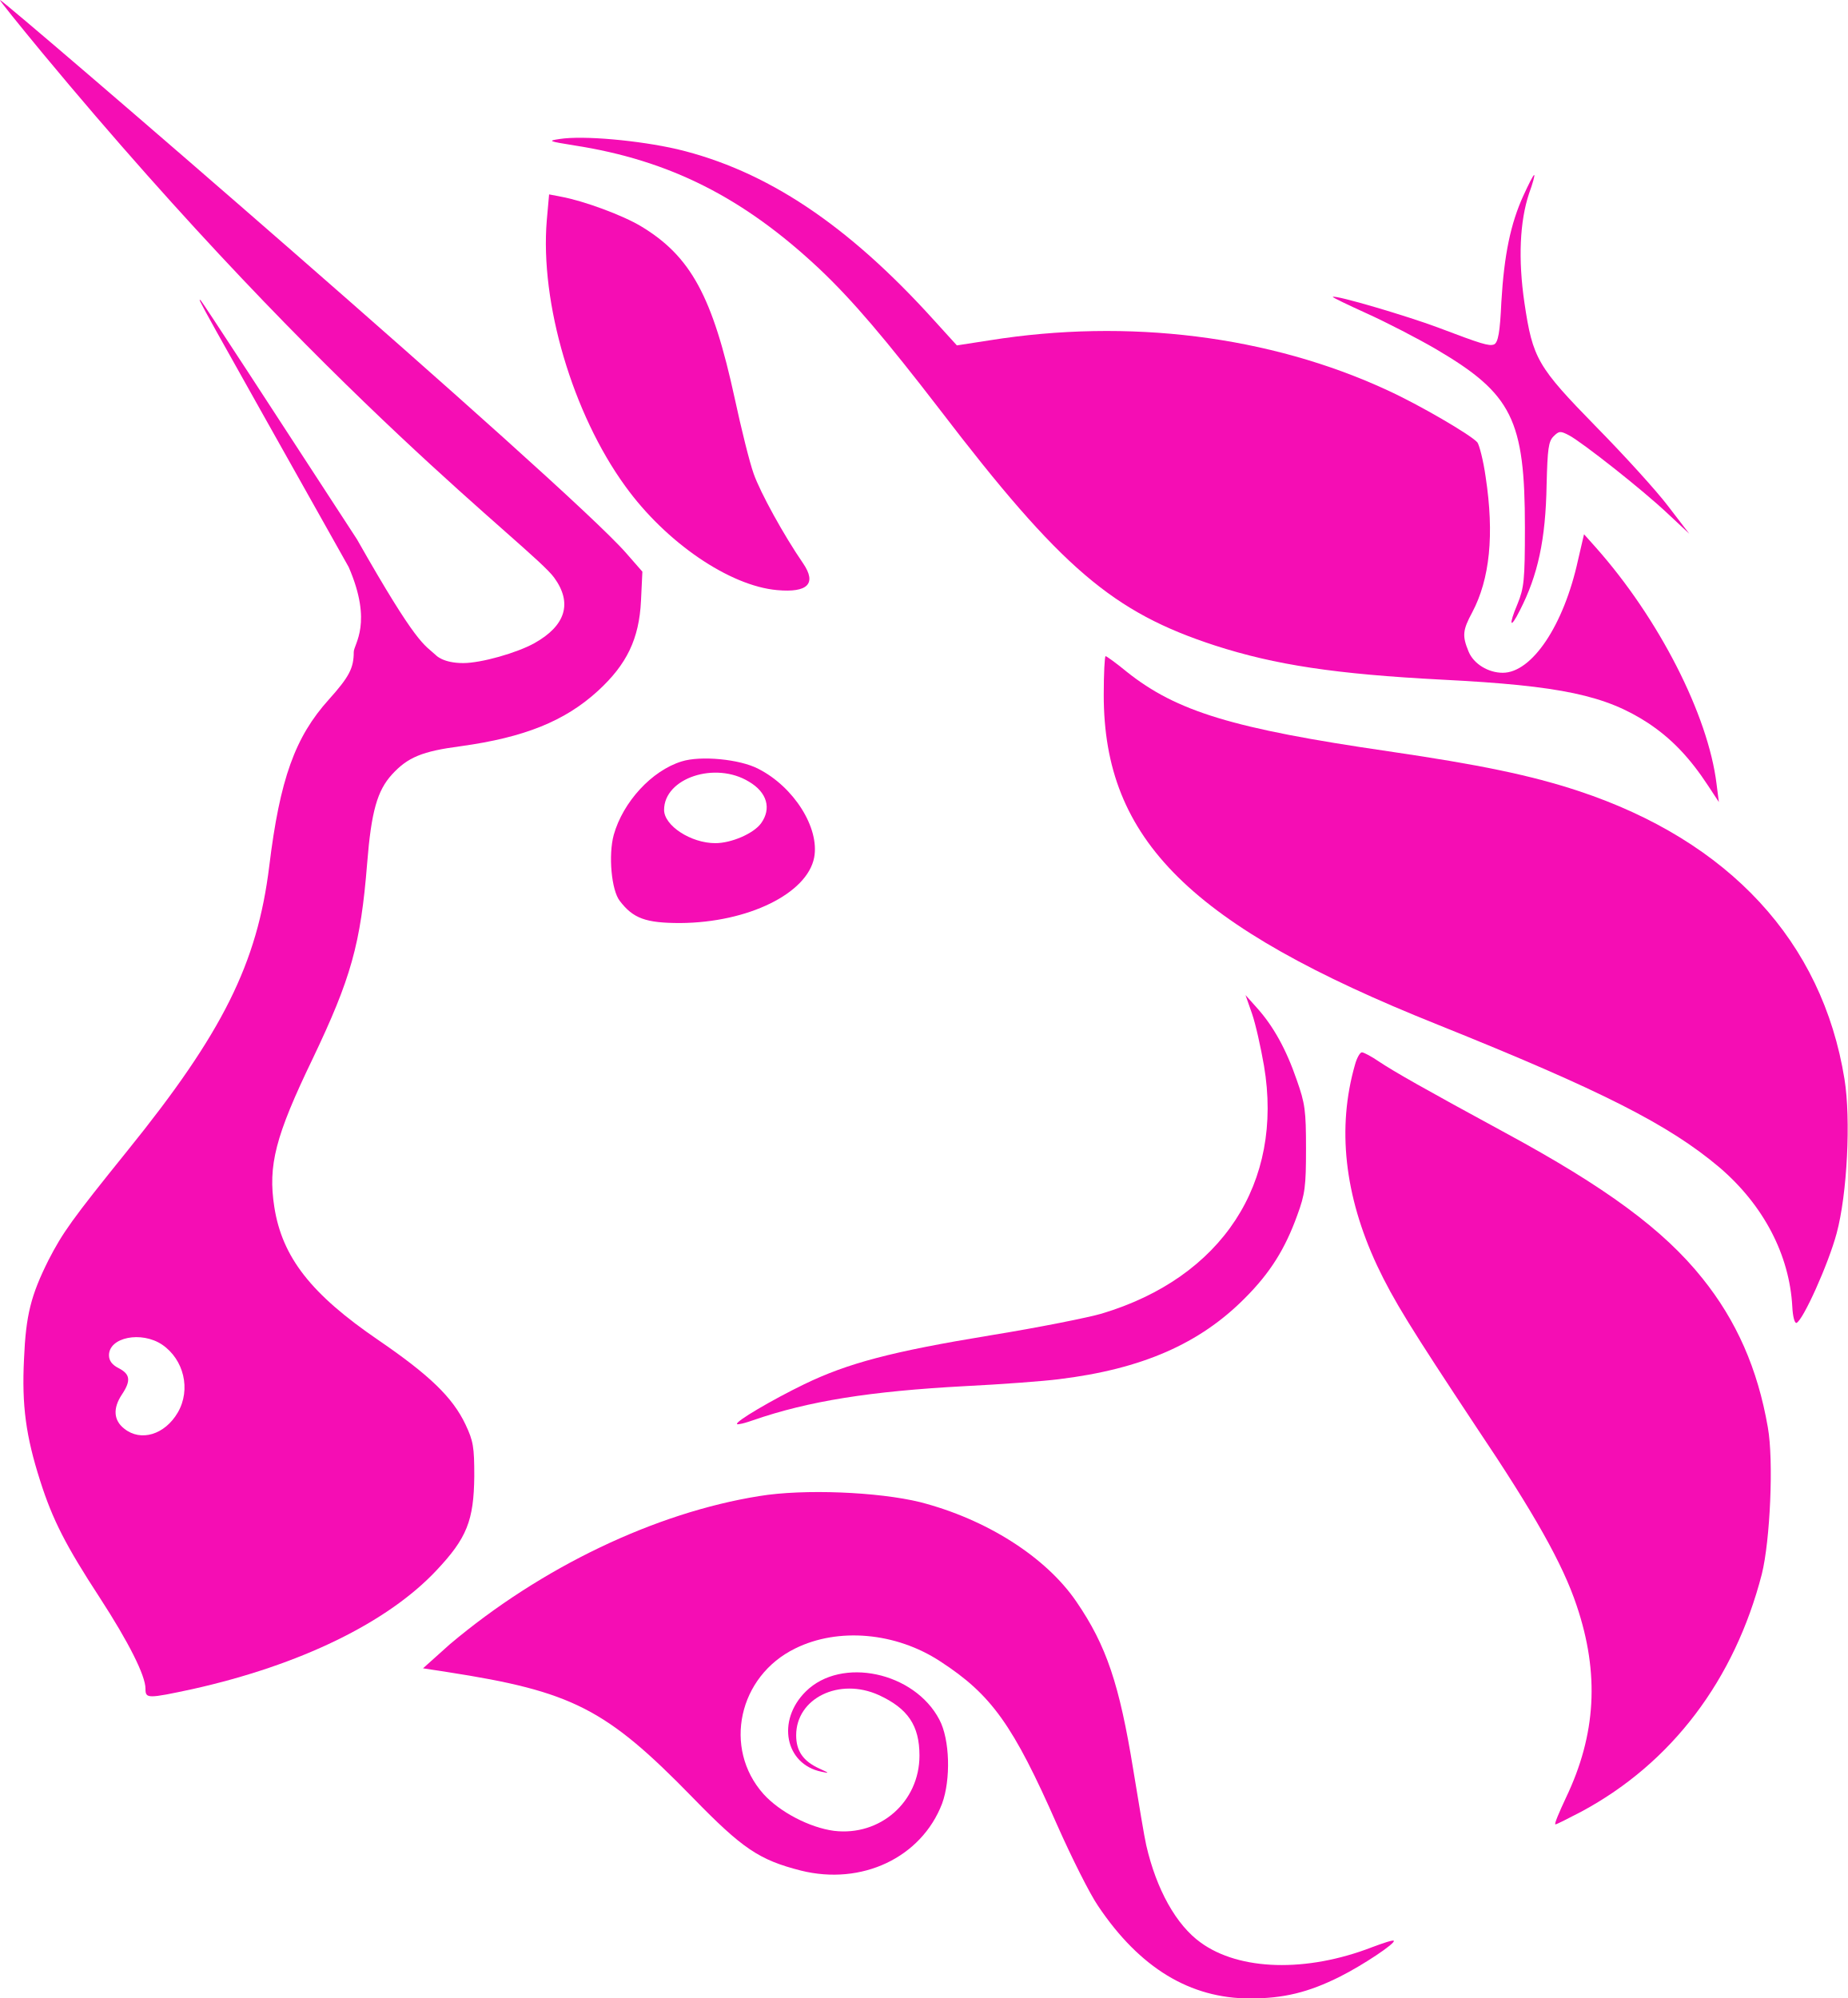
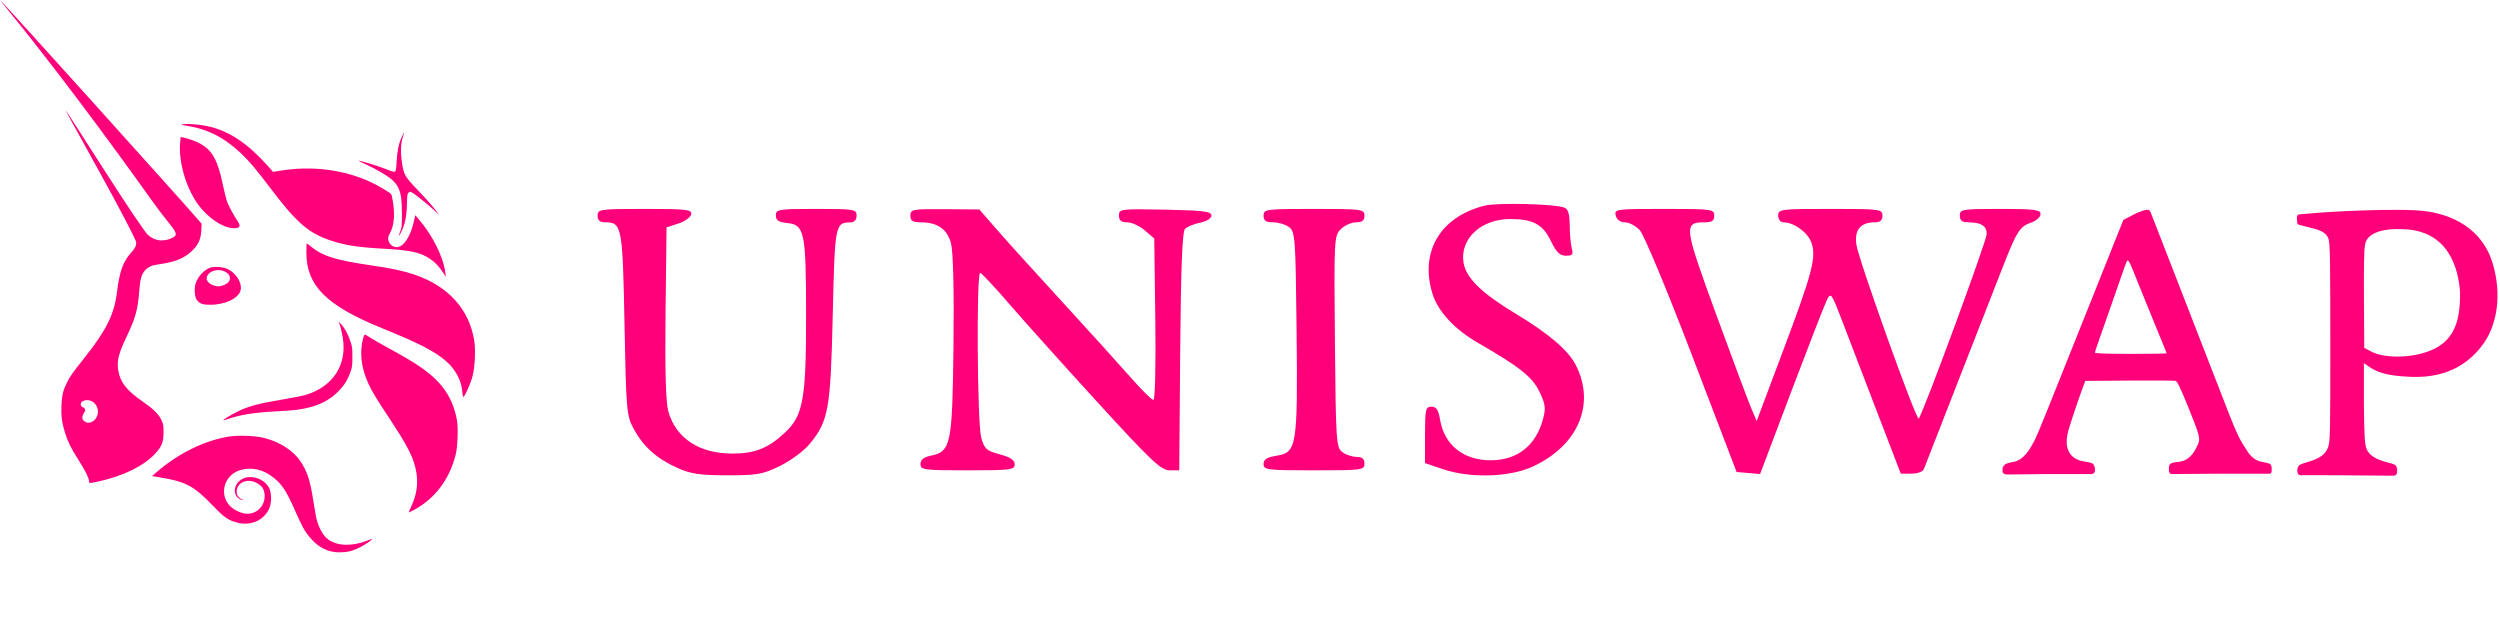
- <svg xmlns="http://www.w3.org/2000/svg" fill="#F50DB4" role="img" viewBox="0 0 400 432.7">
-   <path d="M325.1,65.4c0.6-10.2,2-17,4.8-23.1c1.1-2.4,2.1-4.4,2.3-4.4s-0.3,1.8-1.1,4c-2,6-2.4,14.2-1,23.7c1.8,12.1,2.8,13.8,15.6,26.9c6,6.1,13,13.8,15.5,17.1l4.6,6l-4.6-4.3c-5.6-5.3-18.6-15.5-21.4-17c-1.9-1-2.2-1-3.4,0.2c-1.1,1.1-1.3,2.7-1.5,10.4c-0.2,12-1.9,19.7-5.8,27.3c-2.1,4.2-2.5,3.3-0.5-1.4c1.4-3.5,1.6-5,1.6-16.6c0-23.3-2.8-28.9-19.1-38.5c-4.1-2.4-10.9-5.9-15.1-7.8c-4.2-1.9-7.5-3.5-7.4-3.6c0.5-0.5,16.3,4.2,22.7,6.6c9.5,3.6,11.1,4.1,12.2,3.7C324.4,74.2,324.8,72,325.1,65.4z" />
-   <path d="M124.4,31.5c-5.6-0.9-5.9-1-3.2-1.4c5.1-0.8,17.1,0.3,25.4,2.2c19.3,4.6,36.9,16.3,55.6,37l5,5.5l7.1-1.1c30-4.8,60.6-1,86.1,10.8c7,3.2,18.1,9.7,19.5,11.3c0.4,0.5,1.3,3.9,1.8,7.5c1.9,12.5,0.9,22.1-2.9,29.3c-2.1,3.9-2.2,5.1-0.8,8.5c1.1,2.7,4.3,4.6,7.4,4.6c6.3,0,13.2-10.2,16.3-24.4l1.3-5.6l2.5,2.8c13.7,15.4,24.4,36.4,26.2,51.3l0.5,3.9l-2.3-3.5c-4-6.1-7.9-10.2-13-13.6c-9.2-6-18.9-8.1-44.5-9.4c-23.2-1.2-36.3-3.2-49.3-7.4c-22.1-7.2-33.3-16.7-59.6-51.1c-11.7-15.2-18.9-23.7-26.1-30.5C161,42.8,145,34.7,124.4,31.5z" />
-   <path d="M135.4,105.3c-11.4-15.7-18.5-39.7-17-57.6l0.5-5.6l2.6,0.5c4.9,0.9,13.3,4,17.3,6.4c10.8,6.5,15.5,15.2,20.3,37.3c1.4,6.5,3.2,13.8,4.1,16.3c1.4,4,6.5,13.3,10.7,19.4c3,4.4,1,6.4-5.6,5.8C158,126.9,144.2,117.5,135.4,105.3z" />
-   <path d="M311.3,221.9c-53.5-21.4-72.3-40-72.3-71.4c0-4.6,0.2-8.4,0.4-8.4c0.2,0,2.3,1.5,4.6,3.4c10.8,8.6,23,12.3,56.6,17.2c19.8,2.9,30.9,5.2,41.2,8.6c32.6,10.8,52.8,32.6,57.6,62.4c1.4,8.6,0.6,24.9-1.7,33.4c-1.8,6.7-7.3,18.9-8.7,19.4c-0.4,0.1-0.8-1.4-0.9-3.5c-0.6-11.2-6.2-22-15.8-30.2C361.4,243.6,346.9,236.2,311.3,221.9z" />
-   <path d="M273.7,230.8c-0.7-4-1.8-9-2.6-11.3l-1.4-4l2.5,2.8c3.5,3.9,6.3,8.9,8.6,15.6c1.8,5.1,2,6.6,2,14.9c0,8.1-0.2,9.8-1.9,14.4c-2.6,7.2-5.8,12.4-11.3,17.9c-9.8,9.9-22.3,15.4-40.4,17.6c-3.1,0.4-12.3,1.1-20.4,1.5c-20.3,1.1-33.7,3.2-45.8,7.4c-1.7,0.6-3.3,1-3.4,0.8c-0.5-0.5,7.7-5.3,14.5-8.6c9.5-4.6,19-7.1,40.3-10.6c10.5-1.7,21.4-3.9,24.1-4.7C264.6,276.7,278,256.2,273.7,230.8z" />
-   <path d="M298.2,274.1c-7.1-15.2-8.7-29.9-4.8-43.5c0.4-1.5,1.1-2.7,1.5-2.7c0.4,0,2.1,0.9,3.7,2c3.3,2.2,9.8,5.9,27.3,15.4c21.8,11.8,34.3,21,42.7,31.5c7.4,9.2,12,19.6,14.2,32.3c1.3,7.2,0.5,24.6-1.3,31.8c-5.9,22.9-19.5,40.9-39,51.4c-2.9,1.5-5.4,2.8-5.7,2.8c-0.3,0,0.8-2.6,2.3-5.8c6.5-13.6,7.3-26.8,2.3-41.6c-3-9-9.2-20-21.7-38.6C305.4,287.5,301.8,281.7,298.2,274.1z" />
-   <path d="M97.4,356.1c19.8-16.7,44.5-28.5,67-32.1c9.7-1.6,25.8-0.9,34.8,1.3c14.4,3.7,27.3,11.9,33.9,21.6c6.5,9.5,9.3,17.9,12.3,36.4c1.2,7.3,2.4,14.6,2.8,16.3c2.2,9.6,6.5,17.3,11.8,21.1c8.4,6.1,22.9,6.5,37.1,1c2.4-0.9,4.5-1.6,4.7-1.4c0.5,0.5-6.7,5.3-11.7,7.8c-6.8,3.4-12.2,4.7-19.4,4.7c-13,0-23.9-6.6-32.9-20c-1.8-2.6-5.8-10.6-8.9-17.6c-9.5-21.6-14.2-28.2-25.3-35.4c-9.6-6.3-22.1-7.4-31.4-2.8c-12.3,6-15.7,21.6-6.9,31.5c3.5,3.9,10,7.3,15.3,8c10,1.2,18.5-6.3,18.5-16.3c0-6.5-2.5-10.2-8.8-13.1c-8.6-3.9-17.9,0.7-17.9,8.7c0,3.4,1.5,5.6,5,7.2c2.2,1,2.3,1.1,0.5,0.7c-7.9-1.6-9.8-11.1-3.4-17.4c7.7-7.6,23.5-4.2,28.9,6.1c2.3,4.3,2.5,13,0.6,18.2c-4.5,11.7-17.4,17.8-30.6,14.5c-9-2.3-12.6-4.7-23.4-15.8c-18.8-19.3-26.1-23-53.2-27.2l-5.2-0.8L97.4,356.1z" />
-   <path fill-rule="evenodd" clip-rule="evenodd" d="M9.2,11.5c62.8,75.7,106,107,110.8,113.6c4,5.5,2.5,10.4-4.3,14.2c-3.8,2.1-11.5,4.3-15.4,4.3c-4.4,0-5.9-1.7-5.9-1.7c-2.6-2.4-4-2-17.1-25.1C59.1,88.8,43.9,65.5,43.5,65.1c-1-0.9-0.9-0.9,32,57.7c5.3,12.2,1.1,16.7,1.1,18.4c0,3.5-1,5.4-5.4,10.3c-7.3,8.1-10.6,17.2-12.9,36.1c-2.6,21.1-10.1,36.1-30.7,61.6c-12.1,15-14,17.7-17.1,23.7c-3.8,7.6-4.9,11.9-5.3,21.4c-0.5,10.1,0.4,16.7,3.5,26.4c2.7,8.5,5.6,14.1,12.9,25.3c6.3,9.7,9.9,16.9,9.9,19.7c0,2.2,0.4,2.2,10.2,0.1c23.3-5.2,42.2-14.4,52.8-25.7c6.6-7,8.1-10.8,8.2-20.4c0-6.3-0.2-7.6-1.9-11.2c-2.8-5.9-7.8-10.7-18.9-18.3c-14.5-9.9-20.8-17.9-22.5-28.8c-1.4-9,0.2-15.3,8.3-32.1c8.3-17.4,10.4-24.8,11.8-42.3c0.9-11.3,2.2-15.8,5.4-19.3c3.4-3.7,6.5-5,14.9-6.1c13.7-1.9,22.5-5.4,29.7-12c6.2-5.7,8.9-11.2,9.3-19.5l0.3-6.3l-3.5-4C122.8,105.1,0.8,0,0,0C-0.2,0,4,5.2,9.2,11.5z M38.5,305.9c2.9-5,1.3-11.5-3.4-14.7c-4.5-3-11.5-1.6-11.5,2.3c0,1.2,0.7,2.1,2.1,2.8c2.5,1.3,2.7,2.7,0.7,5.7c-2,3-1.8,5.6,0.5,7.4C30.5,312.3,35.7,310.7,38.5,305.9z" />
-   <path fill-rule="evenodd" clip-rule="evenodd" d="M147.6,164.9c-6.5,2-12.7,8.8-14.7,15.9c-1.2,4.4-0.5,12,1.3,14.3c2.9,3.8,5.6,4.8,13.1,4.8c14.7-0.1,27.5-6.4,29-14.2c1.2-6.4-4.4-15.3-12.1-19.2C160.2,164.4,151.7,163.6,147.6,164.9z M164.8,178.3c2.3-3.2,1.3-6.7-2.6-9c-7.3-4.5-18.4-0.8-18.4,6.1c0,3.4,5.8,7.2,11.1,7.2C158.4,182.6,163.2,180.5,164.8,178.3z" />
+ <svg xmlns="http://www.w3.org/2000/svg" width="961" height="240" viewBox="0 0 961 240" fill="none">
+   <path fill-rule="evenodd" clip-rule="evenodd" d="M3.759 4.707C27.739 34.105 54.068 71.037 58.327 77.011C58.554 77.329 58.718 77.56 58.816 77.697C61.086 80.866 62.96 83.222 64.383 85.011L64.383 85.011L64.383 85.011C67.543 88.983 68.48 90.162 66.595 91.244C65.074 92.117 63.506 92.405 61.94 92.405C60.17 92.405 58.175 91.544 56.723 90.153C55.696 89.169 48.672 78.864 39.106 63.873C31.787 52.402 25.662 42.886 25.495 42.727C25.109 42.358 25.116 42.371 38.36 66.307C46.676 81.338 52.365 92.445 52.365 93.155C52.365 94.601 51.974 95.361 50.209 97.349C47.266 100.666 45.951 104.392 45.001 112.103C43.937 120.747 40.943 126.854 32.647 137.304C27.791 143.422 26.996 144.543 25.77 147.009C24.227 150.114 23.803 151.853 23.631 155.774C23.449 159.92 23.803 162.598 25.057 166.561C26.155 170.031 27.3 172.323 30.23 176.906C32.758 180.86 34.213 183.799 34.213 184.949C34.213 185.864 34.386 185.865 38.303 184.972C47.678 182.833 55.29 179.073 59.571 174.464C62.221 171.611 62.843 170.036 62.863 166.127C62.877 163.57 62.787 163.035 62.103 161.564C60.989 159.169 58.962 157.179 54.492 154.093C48.636 150.049 46.135 146.794 45.444 142.317C44.877 138.644 45.535 136.052 48.774 129.194C52.127 122.095 52.959 119.07 53.521 111.914C53.884 107.291 54.386 105.468 55.701 104.005C57.073 102.479 58.307 101.962 61.702 101.493C67.235 100.73 70.758 99.284 73.654 96.588C76.167 94.25 77.218 91.996 77.38 88.604L77.502 86.033L76.098 84.38C71.014 78.392 0.354 0 0.041 0C-0.026 0 1.647 2.118 3.759 4.707ZM37.068 160.465C38.217 158.408 37.606 155.765 35.683 154.473C33.866 153.253 31.044 153.828 31.044 155.418C31.044 155.903 31.31 156.256 31.908 156.568C32.916 157.092 32.99 157.681 32.197 158.885C31.393 160.105 31.458 161.177 32.379 161.905C33.864 163.08 35.967 162.434 37.068 160.465ZM71.669 48.325C69.401 47.969 69.305 47.927 70.373 47.762C72.418 47.444 77.249 47.877 80.577 48.676C88.348 50.542 95.419 55.322 102.967 63.81L104.972 66.066L107.841 65.6C119.926 63.638 132.22 65.197 142.503 69.995C145.332 71.315 149.792 73.943 150.349 74.618C150.526 74.833 150.853 76.219 151.073 77.697C151.837 82.811 151.455 86.73 149.906 89.658C149.064 91.251 149.017 91.756 149.583 93.12C150.035 94.208 151.296 95.013 152.545 95.011C155.1 95.008 157.85 90.835 159.125 85.03L159.631 82.724L160.634 83.871C166.134 90.166 170.455 98.751 171.197 104.861L171.39 106.454L170.466 105.006C168.874 102.514 167.276 100.817 165.228 99.449C161.538 96.982 157.635 96.143 147.301 95.593C137.967 95.096 132.685 94.29 127.447 92.565C118.534 89.63 114.042 85.721 103.455 71.692C98.753 65.461 95.847 62.013 92.956 59.236C86.387 52.928 79.932 49.619 71.669 48.325ZM152.454 62.238C152.689 58.062 153.25 55.308 154.377 52.793C154.823 51.797 155.241 50.982 155.305 50.982C155.37 50.982 155.176 51.717 154.874 52.615C154.055 55.056 153.92 58.395 154.485 62.279C155.201 67.208 155.609 67.919 160.766 73.243C163.185 75.741 165.999 78.89 167.019 80.243L168.874 82.701L167.019 80.944C164.751 78.795 159.535 74.605 158.383 74.006C157.61 73.604 157.495 73.611 157.019 74.09C156.58 74.531 156.487 75.195 156.426 78.331C156.331 83.218 155.672 86.356 154.08 89.492C153.219 91.189 153.083 90.827 153.862 88.912C154.444 87.482 154.503 86.853 154.499 82.122C154.49 72.615 153.372 70.33 146.819 66.415C145.16 65.423 142.424 63.992 140.741 63.236C139.059 62.479 137.722 61.82 137.77 61.771C137.956 61.584 144.347 63.468 146.919 64.468C150.745 65.954 151.376 66.147 151.841 65.968C152.152 65.847 152.303 64.931 152.454 62.238ZM69.238 54.939C68.621 62.279 71.47 72.097 76.075 78.501C79.645 83.465 85.179 87.323 89.264 87.695C91.939 87.939 92.743 87.093 91.533 85.308C89.853 82.83 87.786 79.014 87.239 77.38C86.9 76.365 86.162 73.367 85.599 70.718C83.678 61.673 81.79 58.15 77.429 55.475C75.839 54.5 72.445 53.224 70.477 52.861L69.429 52.668L69.238 54.939ZM146.869 126.161C125.348 117.409 117.768 109.812 117.768 96.994C117.768 95.107 117.833 93.564 117.911 93.564C117.99 93.564 118.822 94.186 119.761 94.948C124.125 98.483 129.012 99.993 142.541 101.986C150.501 103.16 154.981 104.107 159.114 105.492C172.249 109.892 180.376 118.821 182.314 130.984C182.877 134.518 182.547 141.145 181.634 144.638C180.913 147.397 178.713 152.369 178.13 152.56C177.968 152.613 177.809 151.987 177.768 151.135C177.547 146.568 175.262 142.122 171.425 138.791C167.062 135.004 161.2 131.99 146.869 126.161ZM130.721 125.198C131.023 126.107 131.491 128.176 131.76 129.797C133.484 140.159 128.099 148.531 117.624 151.775C116.515 152.118 112.147 152.982 107.917 153.693C99.354 155.133 95.533 156.153 91.694 158.021C88.971 159.346 85.674 161.33 85.87 161.527C85.933 161.591 86.555 161.441 87.251 161.194C92.093 159.477 97.481 158.588 105.667 158.158C108.916 157.988 112.611 157.716 113.879 157.555C121.172 156.627 126.227 154.389 130.158 150.348C132.345 148.099 133.649 146.004 134.7 143.05C135.366 141.176 135.456 140.48 135.461 137.16C135.467 133.777 135.386 133.158 134.664 131.077C133.719 128.349 132.604 126.302 131.192 124.701L130.172 123.545L130.721 125.198ZM141.626 147.494C138.766 141.285 138.11 135.291 139.676 129.701C139.844 129.103 140.113 128.614 140.276 128.614C140.438 128.614 141.112 128.983 141.775 129.433C143.092 130.329 145.735 131.838 152.775 135.715C161.561 140.553 166.57 144.299 169.976 148.58C172.959 152.328 174.805 156.597 175.693 161.803C176.197 164.752 175.902 171.848 175.153 174.817C172.791 184.18 167.301 191.534 159.471 195.826C158.324 196.454 157.294 196.97 157.182 196.973C157.071 196.975 157.489 195.902 158.111 194.587C160.745 189.025 161.045 183.615 159.054 177.594C157.834 173.907 155.348 169.408 150.328 161.804C144.492 152.964 143.061 150.611 141.626 147.494ZM87.766 167.858C78.715 169.343 68.778 174.181 60.792 180.992L58.415 183.02L60.504 183.35C71.408 185.069 74.344 186.594 81.908 194.464C86.26 198.992 87.73 200 91.341 200.931C96.643 202.298 101.87 199.786 103.663 195.008C104.464 192.873 104.357 189.338 103.438 187.563C101.252 183.336 94.883 181.97 91.804 185.066C89.238 187.645 89.986 191.53 93.176 192.198C93.907 192.352 93.886 192.319 92.99 191.91C91.594 191.272 90.987 190.388 90.98 188.981C90.962 185.682 94.699 183.83 98.176 185.414C100.722 186.575 101.733 188.091 101.733 190.749C101.733 194.842 98.284 197.926 94.271 197.422C92.125 197.152 89.502 195.766 88.095 194.16C84.555 190.117 85.934 183.737 90.876 181.289C94.639 179.426 99.641 179.885 103.519 182.45C107.975 185.398 109.87 188.092 113.708 196.934C114.958 199.813 116.566 203.054 117.281 204.136C120.917 209.633 125.273 212.329 130.52 212.329C133.414 212.329 135.591 211.795 138.33 210.414C140.365 209.387 143.25 207.436 143.042 207.227C142.983 207.168 142.139 207.433 141.166 207.816C135.437 210.073 129.613 209.918 126.231 207.417C124.101 205.843 122.383 202.707 121.5 198.785C121.347 198.106 120.843 195.108 120.379 192.122C119.203 184.554 118.074 181.152 115.441 177.248C112.747 173.254 107.568 169.902 101.778 168.405C98.166 167.471 91.667 167.217 87.766 167.858ZM75.09 109.345C75.871 106.429 78.396 103.648 80.994 102.842C82.646 102.33 86.06 102.657 87.666 103.481C90.777 105.079 93.035 108.718 92.545 111.345C91.947 114.548 86.805 117.111 80.889 117.153C77.867 117.174 76.751 116.764 75.598 115.208C74.883 114.244 74.613 111.124 75.09 109.345ZM86.871 104.623C88.423 105.58 88.822 106.995 87.91 108.304C87.281 109.206 85.336 110.063 83.914 110.063C81.778 110.063 79.448 108.531 79.448 107.128C79.448 104.309 83.916 102.8 86.871 104.623ZM550.571 112.695C545.745 96.642 553.704 83.327 570.686 79.049C575.556 77.821 597.609 78.375 601.387 79.82C602.775 80.35 603.379 82.383 603.392 86.561C603.401 89.852 603.76 93.848 604.188 95.442C604.838 97.858 604.458 98.333 601.909 98.294C599.603 98.258 598.209 96.907 596.262 92.819C593.153 86.289 589.388 84.213 580.615 84.188C569.415 84.156 561.22 91.697 562.554 100.808C563.423 106.737 569.347 112.571 582.641 120.591C595.29 128.22 602.673 134.494 605.614 140.115C613.48 155.143 606.763 171.225 589.238 179.328C580.242 183.487 565.165 183.917 554.565 180.317L547.777 178.011V167.165C547.777 157.342 548.011 156.317 550.25 156.317C552.123 156.317 552.932 157.555 553.589 161.433C555.225 171.076 562.553 176.93 572.99 176.93C583.214 176.93 590.361 171.344 593.099 161.215C594.265 156.9 594.064 155.309 591.751 150.549C588.979 144.842 584.206 141.055 567.995 131.703C559 126.513 552.639 119.574 550.571 112.695ZM232.791 85.457C230.579 85.457 229.716 84.734 229.716 82.88C229.716 80.426 230.579 80.304 247.912 80.304C264 80.304 266.059 80.546 265.69 82.392C265.459 83.541 263.236 85.135 260.747 85.935L256.221 87.389L255.835 120.243C255.576 142.165 255.94 154.811 256.927 158.249C259.862 168.474 268.815 174.354 281.447 174.354C290.241 174.354 295.378 172.298 301.832 166.192C308.774 159.628 309.881 153.391 309.859 120.975C309.838 89 309.281 86.361 302.414 85.698C299.289 85.395 298.242 84.667 298.242 82.799C298.242 80.47 299.273 80.304 313.757 80.304C328.41 80.304 329.272 80.447 329.272 82.88C329.272 84.468 328.403 85.465 327.009 85.476C321.021 85.529 320.911 86.099 320.105 121.16C319.269 157.57 318.488 161.881 311.109 170.8C308.981 173.373 303.906 177.109 299.832 179.103C293.193 182.352 291.081 182.725 279.494 182.704C268.813 182.682 265.441 182.166 260.1 179.735C252.304 176.186 247.234 171.593 243.496 164.691C240.887 159.873 240.664 157.266 240.06 124.623C239.368 87.258 239.033 85.457 232.791 85.457ZM353.777 85.457C350.821 85.457 349.959 84.875 349.959 82.88C349.959 80.465 350.785 80.31 363.211 80.409L376.464 80.515L382.805 87.817C386.29 91.833 397.654 104.396 408.055 115.733C418.457 127.071 430.399 140.26 434.592 145.043C438.786 149.827 442.733 153.74 443.364 153.74C444.012 153.74 444.335 140.228 444.104 122.706L443.696 91.672L440.068 88.565C438.073 86.855 435.02 85.457 433.281 85.457C430.968 85.457 430.121 84.756 430.121 82.844C430.121 80.328 430.781 80.244 447.898 80.59C462.453 80.883 465.676 81.289 465.676 82.828C465.676 83.924 463.876 85.075 461.354 85.588C458.978 86.073 456.359 87.14 455.536 87.959C454.474 89.017 453.933 102.693 453.67 135.122L453.299 180.795H449.552C446.326 180.795 442.486 177.165 421.956 154.706C408.839 140.356 393.528 123.302 387.932 116.808C382.335 110.313 377.32 104.95 376.787 104.891C375.286 104.723 375.649 162.749 377.184 168.257C378.381 172.549 379.204 173.288 384.289 174.644C388.384 175.735 390.04 176.842 390.04 178.486C390.04 180.597 388.479 180.795 371.939 180.795C355.102 180.795 353.838 180.627 353.838 178.38C353.838 176.735 355.056 175.722 357.658 175.203C365.553 173.63 366.077 171.133 366.52 132.963C366.768 111.585 366.404 96.627 365.557 93.495C364.069 87.987 360.361 85.457 353.777 85.457ZM489.349 85.457C486.579 85.457 485.717 84.845 485.717 82.88C485.717 80.418 486.579 80.304 505.111 80.304C523.642 80.304 524.505 80.418 524.505 82.88C524.505 84.77 523.642 85.457 521.272 85.457C519.495 85.457 516.853 86.64 515.402 88.085C512.841 90.638 512.775 91.907 513.14 131.351C513.495 169.856 513.647 172.084 516.024 173.815C517.405 174.82 519.877 175.642 521.519 175.642C523.642 175.642 524.505 176.385 524.505 178.219C524.505 180.681 523.642 180.795 505.111 180.795C487.02 180.795 485.717 180.633 485.717 178.384C485.717 176.57 486.986 175.769 490.839 175.155C498.49 173.936 498.881 171.44 498.404 126.901C498.023 91.233 497.859 89.009 495.49 87.284C494.109 86.279 491.346 85.457 489.349 85.457ZM624.632 85.457C622.863 85.457 621.518 84.477 621.099 82.88C620.447 80.389 621.061 80.304 639.697 80.304C658.107 80.304 658.969 80.418 658.969 82.88C658.969 84.861 658.107 85.457 655.248 85.457C647.109 85.457 647.292 86.931 659.611 120.624C665.88 137.775 671.969 154.067 673.139 156.828L675.266 161.849L685.141 135.57C696.766 104.637 698.276 98.916 696.302 93.275C694.926 89.343 689.576 85.457 685.539 85.457C684.398 85.457 683.535 84.349 683.535 82.88C683.535 80.414 684.398 80.304 703.576 80.304C722.754 80.304 723.616 80.414 723.616 82.88C723.616 84.714 722.754 85.457 720.631 85.457C715.195 85.457 712.798 88.346 713.579 93.958C714.383 99.735 736.62 161.824 737.553 160.895C739.07 159.384 763.697 92.544 763.697 89.939C763.697 86.818 761.505 85.457 756.48 85.457C754.216 85.457 753.353 84.747 753.353 82.88C753.353 80.447 754.216 80.304 768.869 80.304C782.029 80.304 784.384 80.608 784.384 82.303C784.384 83.403 782.772 84.863 780.801 85.547C776.369 87.087 775.256 88.844 769.696 103.079C767.255 109.33 759.614 128.894 752.715 146.552C745.817 164.212 739.876 179.431 739.514 180.372C739.151 181.314 737.013 182.084 734.761 182.084H730.669L721.382 157.927C716.273 144.642 710.238 128.902 707.972 122.95C704.086 112.751 703.76 112.308 702.298 115.219C701.445 116.92 695.309 132.688 688.66 150.26L676.574 182.21L672.063 181.825L667.552 181.44L650.347 136.448C640.735 111.311 631.896 90.131 630.316 88.456C628.76 86.806 626.203 85.457 624.632 85.457ZM883.156 86.003C882.94 85.514 882.941 83.755 882.941 83.755C882.941 83.755 882.892 83.121 883.158 82.782C883.423 82.445 883.517 82.436 884.468 82.346L884.477 82.345C887.968 82.013 894.972 81.454 900.817 81.199C901.352 81.176 901.947 81.149 902.594 81.119L902.607 81.119L902.615 81.118L902.62 81.118C909.053 80.826 920.564 80.436 928.476 80.831C943.656 81.59 954.453 88.927 958.132 101.053C961.812 113.178 959.866 124.56 954.851 131.805C949.835 139.05 941.402 145.288 927.384 144.882C915.812 144.547 912.715 142.38 910.241 140.649C909.718 140.283 909.223 139.936 908.682 139.631V155.094C908.804 165.64 908.892 170.705 909.709 172.58C910.809 175.104 913.296 176.659 918.142 177.851C918.142 177.851 920.334 178.365 920.9 178.913C921.465 179.461 921.465 180.678 921.465 180.678C921.465 180.678 921.581 181.816 921.127 182.396C920.672 182.976 919.795 182.86 919.795 182.86L898.335 182.687L885.396 182.653C885.396 182.653 884.038 182.913 883.529 182.367C883.02 181.82 883.067 180.681 883.067 180.681C883.067 180.681 883.179 179.454 883.773 178.905C884.367 178.355 886.576 177.741 886.576 177.741C891.566 176.34 893.73 174.858 894.861 172.066C895.772 169.815 895.778 165.641 895.769 131.578C895.76 99.275 895.713 93.249 894.972 91.516C893.876 88.951 891.131 88.271 887.223 87.303L887.221 87.303C886.447 87.111 885.626 86.908 884.764 86.677C884.764 86.677 883.373 86.493 883.156 86.003ZM945.642 112.362C945.642 117.659 945.549 125.952 939.91 131.253C934.271 136.554 923.168 138.005 915.631 136.529C913.255 136.064 911.897 135.347 910.85 134.794L910.745 134.739L908.816 133.723L908.704 115.112C908.634 103.451 908.756 95.854 909.031 94.767C909.282 88.619 918.351 87.854 922.783 88.082C941.742 88.082 945.089 104.056 945.642 112.362ZM823.621 81.025C823.621 81.025 822.695 81.381 821.291 81.913L816.229 84.528L812.583 93.628C810.579 98.634 806.911 107.822 804.434 114.047C799.922 125.385 796.942 132.834 793.806 140.609C792.884 142.896 790.099 149.86 787.617 156.085C785.136 162.309 782.656 168.233 782.106 169.249C782.014 169.418 781.917 169.6 781.815 169.792C780.428 172.4 778.017 176.93 773.76 177.615C773.76 177.615 771.42 177.845 770.553 178.701C769.686 179.558 769.77 180.258 769.77 180.258V181.337C769.77 181.337 769.849 181.86 770.34 182.12C770.831 182.381 771.496 182.396 771.496 182.396L787.067 182.219H803.161C803.161 182.219 804.299 182.352 804.738 181.988C805.177 181.624 805.298 181.084 805.298 181.084V179.948C805.298 179.948 805.074 178.716 804.437 178.235C803.8 177.755 801.411 177.426 801.411 177.426C794.968 176.579 793.859 171.706 794.654 167.324C795.045 165.171 797.634 157.207 800.55 149.189L801.559 146.418L818.422 146.289C827.697 146.218 835.705 146.266 836.217 146.396C836.949 146.581 837.974 148.662 840.983 156.074C845.542 167.304 845.906 168.672 844.897 170.773C844.835 170.901 844.77 171.042 844.699 171.194C843.752 173.226 841.913 177.174 837.279 177.576C837.279 177.576 834.821 177.661 834.209 178.396C833.598 179.132 833.73 179.978 833.73 179.978V181.102C833.73 181.102 833.894 181.761 834.209 182.022C834.525 182.283 835.059 182.217 835.059 182.217L850.366 182.107L871.883 182.106C871.883 182.106 872.727 182.196 872.957 181.872C873.186 181.547 873.234 181.165 873.234 181.165V179.672C873.234 179.672 873.14 178.878 872.726 178.44C872.313 178.003 869.522 177.541 869.522 177.541C865.958 176.966 864.183 174.024 862.861 171.833C862.524 171.274 862.216 170.764 861.916 170.355C861.303 169.52 859.115 164.944 857.401 160.543C855.688 156.142 851.822 146.2 848.811 138.451C845.799 130.702 841.596 119.892 839.471 114.43C837.346 108.967 833.308 98.573 830.497 91.332C830.036 90.143 829.622 89.076 829.252 88.12L829.251 88.116C827.366 83.253 826.606 81.291 826.397 81.025C825.72 80.163 823.621 81.025 823.621 81.025ZM822.619 110.616C821.94 108.965 820.744 106.003 819.963 104.034C818.543 100.455 818.004 99.631 817.564 100.37C817.436 100.586 816.542 103.032 815.578 105.806C809.338 123.766 806.512 131.853 805.945 133.377C805.589 134.335 805.298 135.322 805.298 135.571C805.298 135.857 810.374 136.024 819.07 136.024C826.644 136.024 832.841 135.93 832.841 135.815C832.841 135.7 832.166 133.986 831.34 132.004C830.514 130.022 828.492 125.075 826.847 121.01C825.202 116.945 823.299 112.268 822.619 110.616Z" fill="#FF007A" />
</svg>
